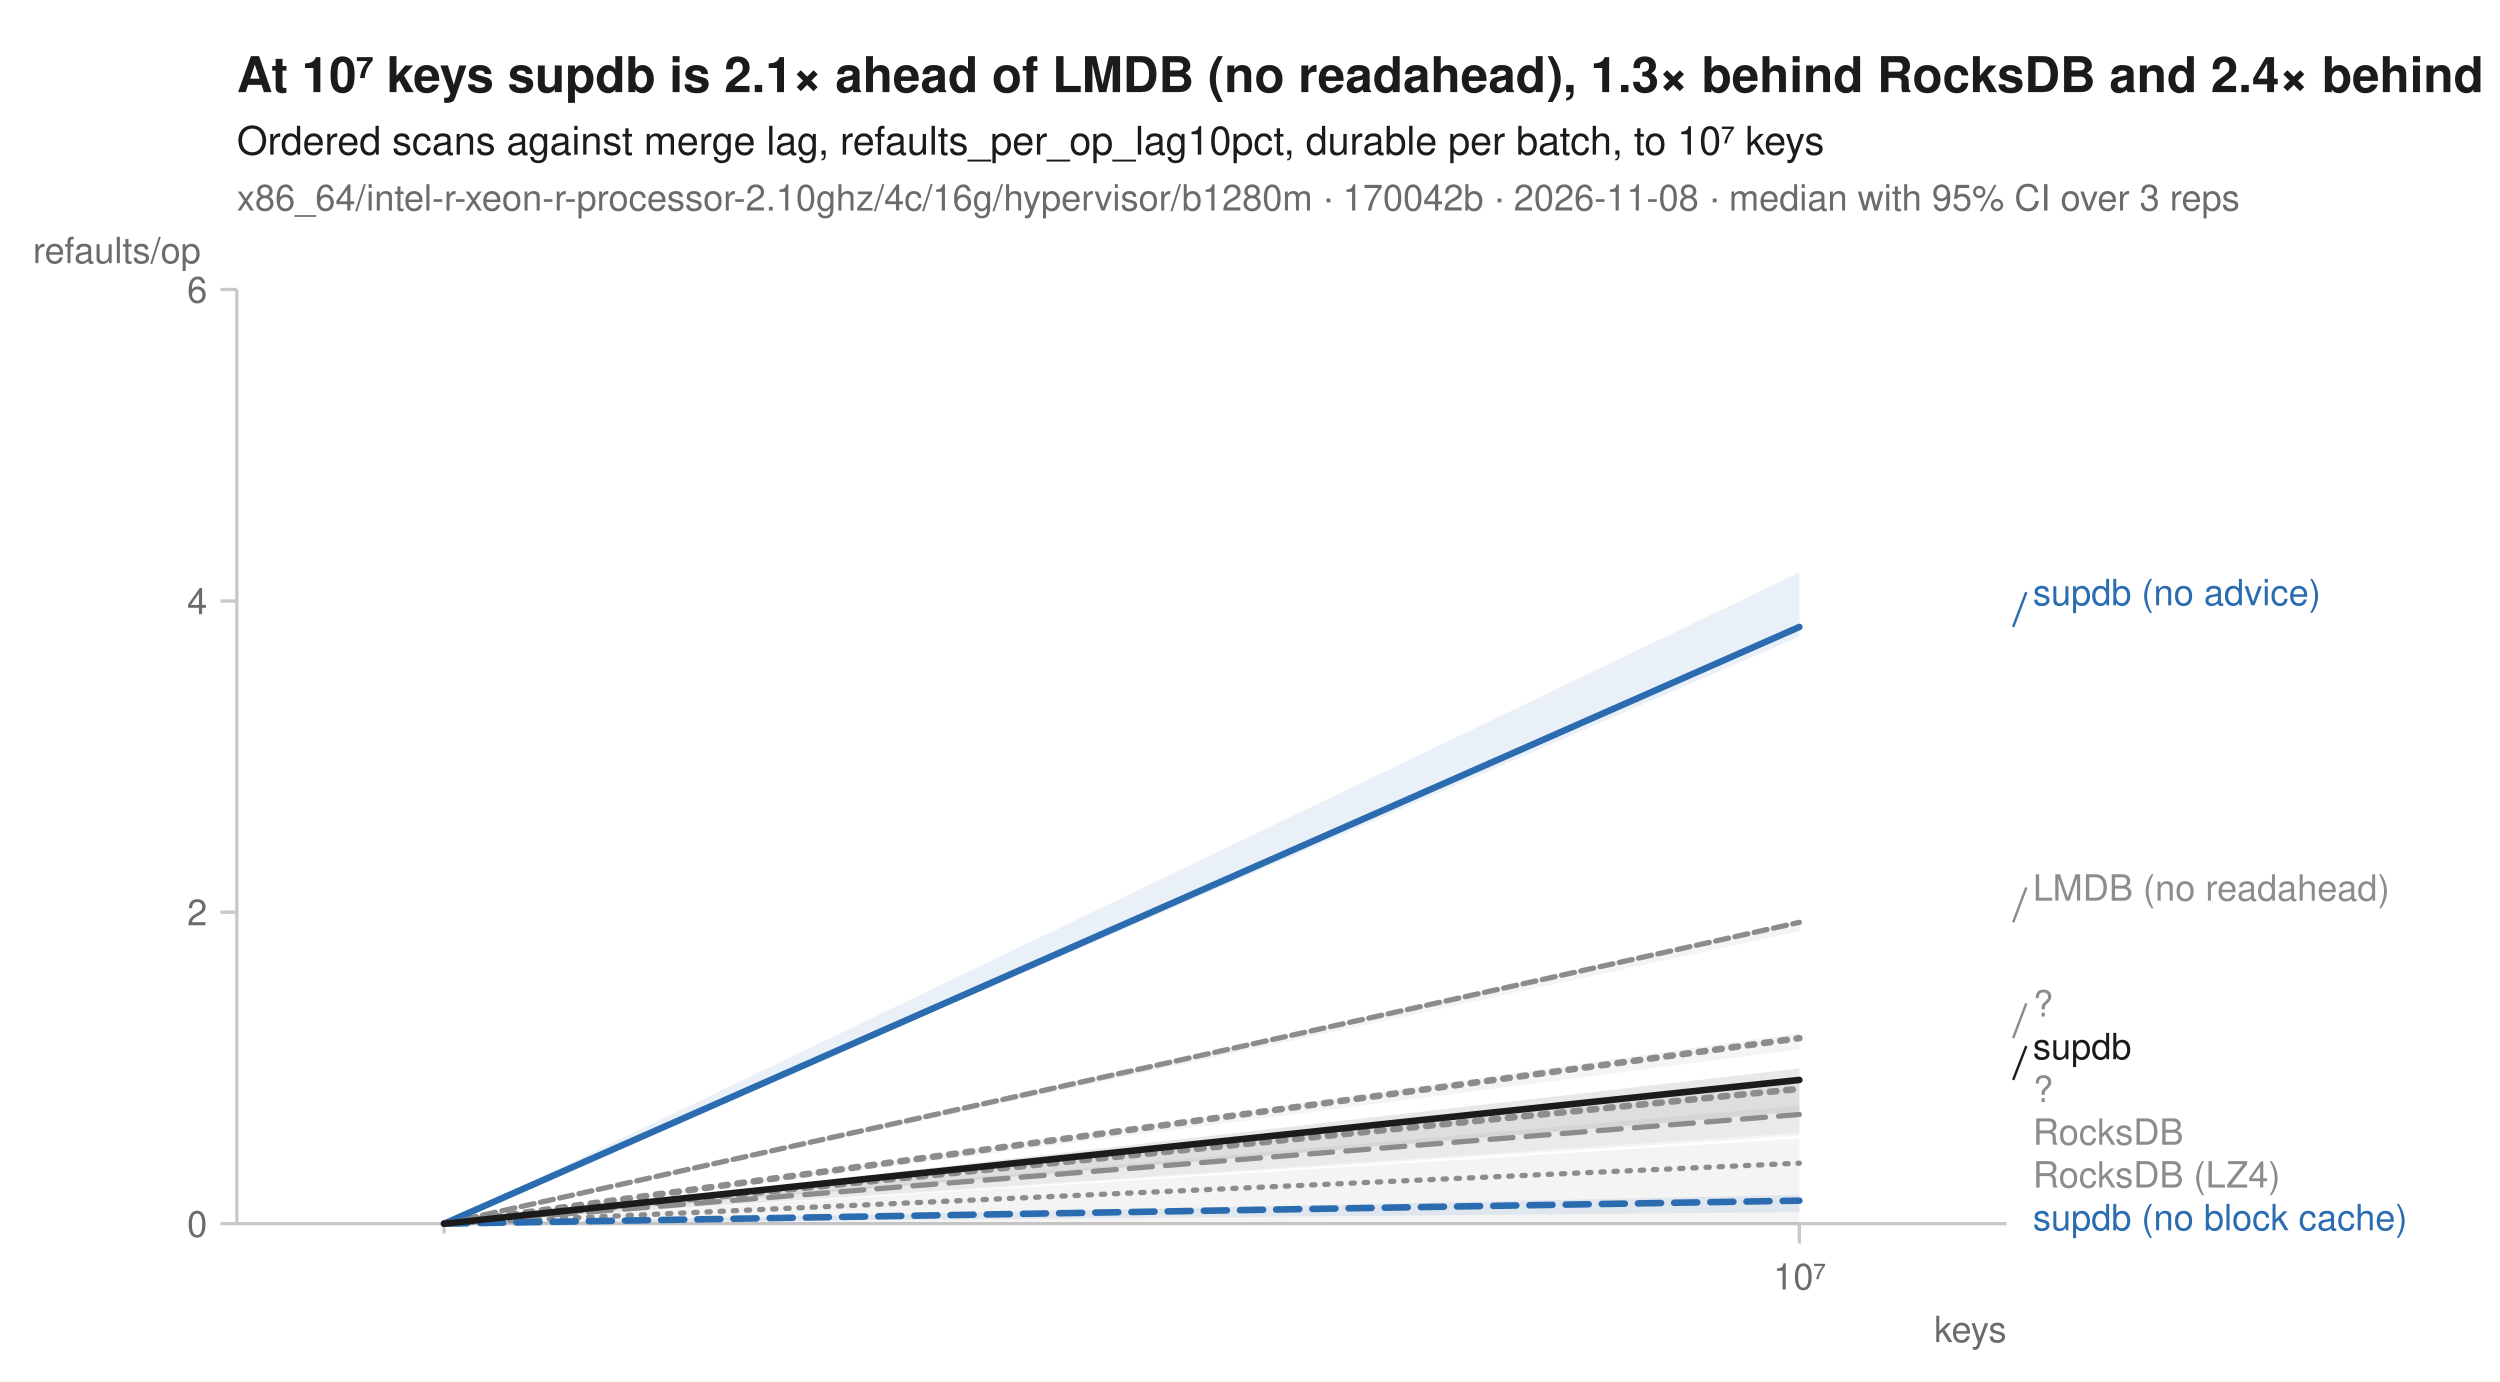
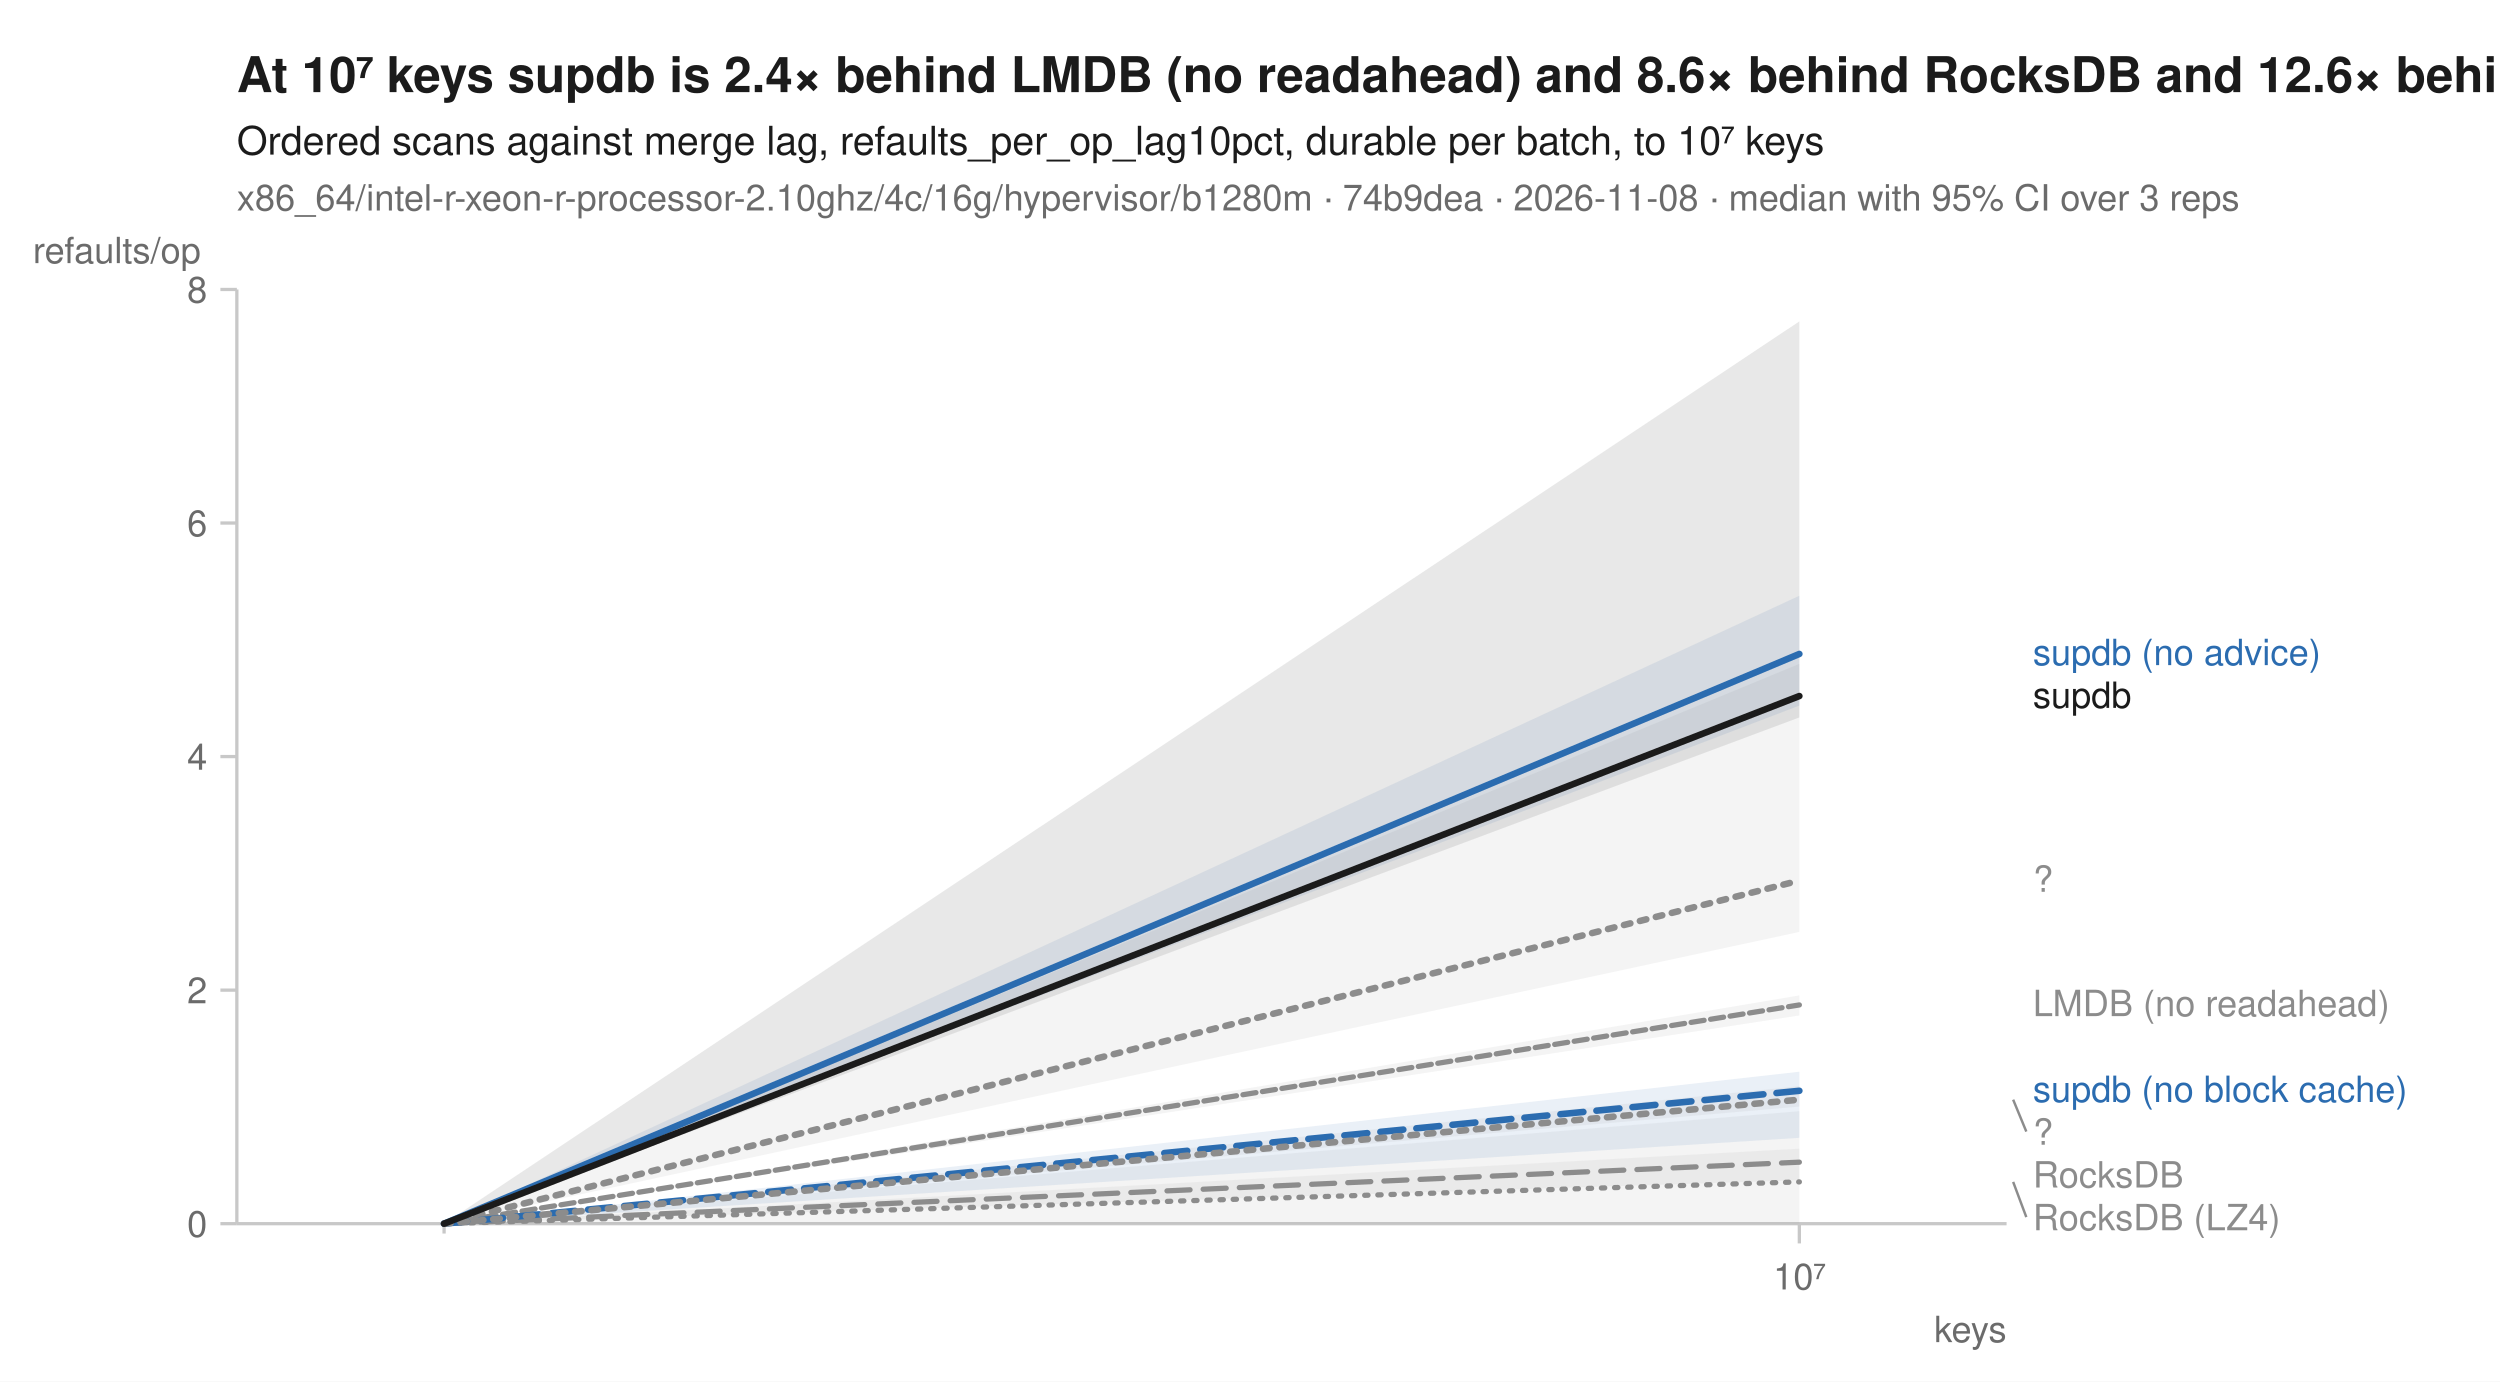
<svg xmlns="http://www.w3.org/2000/svg" width="760" height="420" viewBox="0 0 760 420" font-family="-apple-system, BlinkMacSystemFont, 'Segoe UI', Helvetica, Arial, sans-serif" fill="#1b1b1b">
  <rect width="760" height="420" fill="white" />
-   <text x="72" y="28" font-size="15" font-weight="600">At 10⁷ keys supdb is 2.1× ahead of LMDB (no readahead), 1.3× behind RocksDB and 2.4× behind RocksDB (LZ4)</text>
+   <text x="72" y="28" font-size="15" font-weight="600">At 10⁷ keys supdb is 2.4× behind LMDB (no readahead) and 8.6× behind RocksDB and 12.6× behind RocksDB (LZ4)</text>
  <text x="72" y="47" font-size="12">Ordered scans against merge lag, refaults_per_op_lag10pct, durable per batch, to 10⁷ keys</text>
-   <text x="72" y="64" font-size="11" fill="#6b6b6b">x86_64/intel-r-xeon-r-processor-2.10ghz/4c/16g/hypervisor/b1280m · 170042b · 2026-11-08 · median with 95% CI over 3 reps</text>
+   <text x="72" y="64" font-size="11" fill="#6b6b6b">x86_64/intel-r-xeon-r-processor-2.10ghz/4c/16g/hypervisor/b1280m · 74b9dea · 2026-11-08 · median with 95% CI over 3 reps</text>
  <line x1="72" y1="372" x2="610" y2="372" stroke="#c8c8c8" stroke-width="1" />
  <line x1="72" y1="88" x2="72" y2="372" stroke="#c8c8c8" stroke-width="1" />
  <line x1="135.0" y1="372" x2="135.0" y2="375" stroke="#c8c8c8" stroke-width="1" />
  <line x1="547.0" y1="372" x2="547.0" y2="378" stroke="#c8c8c8" stroke-width="1" />
  <text x="547.0" y="392" font-size="11" text-anchor="middle" fill="#6b6b6b">10⁷</text>
  <text x="610" y="408" font-size="11" text-anchor="end" fill="#6b6b6b">keys</text>
  <line x1="67" y1="372.0" x2="72" y2="372.0" stroke="#c8c8c8" stroke-width="1" />
  <text x="63" y="376.0" font-size="11" text-anchor="end" fill="#6b6b6b">0</text>
-   <line x1="67" y1="277.3" x2="72" y2="277.3" stroke="#c8c8c8" stroke-width="1" />
-   <text x="63" y="281.3" font-size="11" text-anchor="end" fill="#6b6b6b">2</text>
-   <line x1="67" y1="182.7" x2="72" y2="182.7" stroke="#c8c8c8" stroke-width="1" />
-   <text x="63" y="186.7" font-size="11" text-anchor="end" fill="#6b6b6b">4</text>
+   <line x1="67" y1="301.0" x2="72" y2="301.0" stroke="#c8c8c8" stroke-width="1" />
+   <text x="63" y="305.0" font-size="11" text-anchor="end" fill="#6b6b6b">2</text>
+   <line x1="67" y1="230.0" x2="72" y2="230.0" stroke="#c8c8c8" stroke-width="1" />
+   <text x="63" y="234.0" font-size="11" text-anchor="end" fill="#6b6b6b">4</text>
+   <line x1="67" y1="159.0" x2="72" y2="159.0" stroke="#c8c8c8" stroke-width="1" />
+   <text x="63" y="163.0" font-size="11" text-anchor="end" fill="#6b6b6b">6</text>
  <line x1="67" y1="88.0" x2="72" y2="88.0" stroke="#c8c8c8" stroke-width="1" />
-   <text x="63" y="92.0" font-size="11" text-anchor="end" fill="#6b6b6b">6</text>
+   <text x="63" y="92.0" font-size="11" text-anchor="end" fill="#6b6b6b">8</text>
  <text x="10" y="80" font-size="11" text-anchor="start" fill="#6b6b6b">refaults/op</text>
-   <path d="M135.0,372.0 L547.0,346.1 L547.0,372.0 L135.0,372.0 Z" fill="#8c8c8c" fill-opacity="0.10" />
-   <path d="M135.0,372.0 L547.0,280.2 L547.0,283.1 L135.0,372.0 Z" fill="#8c8c8c" fill-opacity="0.10" />
-   <path d="M135.0,372.0 L547.0,328.6 L547.0,344.4 L135.0,372.0 Z" fill="#8c8c8c" fill-opacity="0.10" />
-   <path d="M135.0,372.0 L547.0,336.1 L547.0,345.2 L135.0,372.0 Z" fill="#8c8c8c" fill-opacity="0.10" />
-   <path d="M135.0,372.0 L547.0,363.2 L547.0,368.5 L135.0,372.0 Z" fill="#2b6cb0" fill-opacity="0.10" />
-   <path d="M135.0,372.0 L547.0,174.0 L547.0,193.5 L135.0,372.0 Z" fill="#2b6cb0" fill-opacity="0.10" />
-   <path d="M135.0,372.0 L547.0,314.0 L547.0,319.0 L135.0,372.0 Z" fill="#8c8c8c" fill-opacity="0.10" />
-   <path d="M135.0,372.0 L547.0,324.8 L547.0,337.9 L135.0,372.0 Z" fill="#1b1b1b" fill-opacity="0.10" />
-   <path d="M135.0,372.0 L547.0,353.6 " fill="none" stroke="#8c8c8c" stroke-width="1.6" stroke-linejoin="round" stroke-linecap="round" stroke-dasharray="1,3" />
-   <path d="M135.0,372.0 L547.0,280.4 " fill="none" stroke="#8c8c8c" stroke-width="1.6" stroke-linejoin="round" stroke-linecap="round" stroke-dasharray="4,2" />
-   <path d="M135.0,372.0 L547.0,331.0 " fill="none" stroke="#8c8c8c" stroke-width="2" stroke-linejoin="round" stroke-linecap="round" stroke-dasharray="2,3" />
-   <path d="M135.0,372.0 L547.0,338.8 " fill="none" stroke="#8c8c8c" stroke-width="1.6" stroke-linejoin="round" stroke-linecap="round" stroke-dasharray="7,4" />
-   <path d="M135.0,372.0 L547.0,365.0 " fill="none" stroke="#2b6cb0" stroke-width="2" stroke-linejoin="round" stroke-linecap="round" stroke-dasharray="7,4" />
-   <path d="M135.0,372.0 L547.0,190.6 " fill="none" stroke="#2b6cb0" stroke-width="2" stroke-linejoin="round" stroke-linecap="round" />
-   <path d="M135.0,372.0 L547.0,315.6 " fill="none" stroke="#8c8c8c" stroke-width="2" stroke-linejoin="round" stroke-linecap="round" stroke-dasharray="2,3" />
-   <path d="M135.0,372.0 L547.0,328.3 " fill="none" stroke="#1b1b1b" stroke-width="2" stroke-linejoin="round" stroke-linecap="round" />
-   <line x1="612.0" y1="190.6" x2="616.0" y2="180.0" stroke="#2b6cb0" stroke-width="0.75" />
-   <text x="618.0" y="184.0" font-size="11" fill="#2b6cb0">supdb (no advice)</text>
-   <line x1="612.0" y1="280.4" x2="616.0" y2="269.8" stroke="#8c8c8c" stroke-width="0.75" />
-   <text x="618.0" y="273.8" font-size="11" fill="#8c8c8c">LMDB (no readahead)</text>
-   <line x1="612.0" y1="315.6" x2="616.0" y2="305.0" stroke="#8c8c8c" stroke-width="0.75" />
-   <text x="618.0" y="309.0" font-size="11" fill="#8c8c8c">?</text>
-   <line x1="612.0" y1="328.3" x2="616.0" y2="318.0" stroke="#1b1b1b" stroke-width="0.75" />
-   <text x="618.0" y="322.0" font-size="11" fill="#1b1b1b">supdb</text>
-   <text x="618.0" y="335.0" font-size="11" fill="#8c8c8c">?</text>
-   <text x="618.0" y="348.0" font-size="11" fill="#8c8c8c">RocksDB</text>
-   <text x="618.0" y="361.0" font-size="11" fill="#8c8c8c">RocksDB (LZ4)</text>
-   <text x="618.0" y="374.0" font-size="11" fill="#2b6cb0">supdb (no block cache)</text>
+   <path d="M135.0,372.0 L547.0,349.2 L547.0,372.0 L135.0,372.0 Z" fill="#8c8c8c" fill-opacity="0.10" />
+   <path d="M135.0,372.0 L547.0,302.6 L547.0,308.7 L135.0,372.0 Z" fill="#8c8c8c" fill-opacity="0.10" />
+   <path d="M135.0,372.0 L547.0,201.8 L547.0,283.3 L135.0,372.0 Z" fill="#8c8c8c" fill-opacity="0.10" />
+   <path d="M135.0,372.0 L547.0,337.8 L547.0,358.8 L135.0,372.0 Z" fill="#8c8c8c" fill-opacity="0.10" />
+   <path d="M135.0,372.0 L547.0,325.8 L547.0,345.9 L135.0,372.0 Z" fill="#2b6cb0" fill-opacity="0.10" />
+   <path d="M135.0,372.0 L547.0,181.1 L547.0,214.5 L135.0,372.0 Z" fill="#2b6cb0" fill-opacity="0.10" />
+   <path d="M135.0,372.0 L547.0,330.2 L547.0,336.4 L135.0,372.0 Z" fill="#8c8c8c" fill-opacity="0.10" />
+   <path d="M135.0,372.0 L547.0,97.7 L547.0,218.1 L135.0,372.0 Z" fill="#1b1b1b" fill-opacity="0.10" />
+   <path d="M135.0,372.0 L547.0,359.3 " fill="none" stroke="#8c8c8c" stroke-width="1.6" stroke-linejoin="round" stroke-linecap="round" stroke-dasharray="1,3" />
+   <path d="M135.0,372.0 L547.0,305.5 " fill="none" stroke="#8c8c8c" stroke-width="1.6" stroke-linejoin="round" stroke-linecap="round" stroke-dasharray="4,2" />
+   <path d="M135.0,372.0 L547.0,267.7 " fill="none" stroke="#8c8c8c" stroke-width="2" stroke-linejoin="round" stroke-linecap="round" stroke-dasharray="2,3" />
+   <path d="M135.0,372.0 L547.0,353.3 " fill="none" stroke="#8c8c8c" stroke-width="1.6" stroke-linejoin="round" stroke-linecap="round" stroke-dasharray="7,4" />
+   <path d="M135.0,372.0 L547.0,331.6 " fill="none" stroke="#2b6cb0" stroke-width="2" stroke-linejoin="round" stroke-linecap="round" stroke-dasharray="7,4" />
+   <path d="M135.0,372.0 L547.0,198.8 " fill="none" stroke="#2b6cb0" stroke-width="2" stroke-linejoin="round" stroke-linecap="round" />
+   <path d="M135.0,372.0 L547.0,334.3 " fill="none" stroke="#8c8c8c" stroke-width="2" stroke-linejoin="round" stroke-linecap="round" stroke-dasharray="2,3" />
+   <path d="M135.0,372.0 L547.0,211.6 " fill="none" stroke="#1b1b1b" stroke-width="2" stroke-linejoin="round" stroke-linecap="round" />
+   <text x="618.0" y="202.2" font-size="11" fill="#2b6cb0">supdb (no advice)</text>
+   <text x="618.0" y="215.2" font-size="11" fill="#1b1b1b">supdb</text>
+   <text x="618.0" y="271.1" font-size="11" fill="#8c8c8c">?</text>
+   <text x="618.0" y="308.9" font-size="11" fill="#8c8c8c">LMDB (no readahead)</text>
+   <text x="618.0" y="335.0" font-size="11" fill="#2b6cb0">supdb (no block cache)</text>
+   <line x1="612.0" y1="334.3" x2="616.0" y2="344.0" stroke="#8c8c8c" stroke-width="0.75" />
+   <text x="618.0" y="348.0" font-size="11" fill="#8c8c8c">?</text>
+   <text x="618.0" y="361.0" font-size="11" fill="#8c8c8c">RocksDB</text>
+   <line x1="612.0" y1="359.3" x2="616.0" y2="370.0" stroke="#8c8c8c" stroke-width="0.75" />
+   <text x="618.0" y="374.0" font-size="11" fill="#8c8c8c">RocksDB (LZ4)</text>
</svg>
